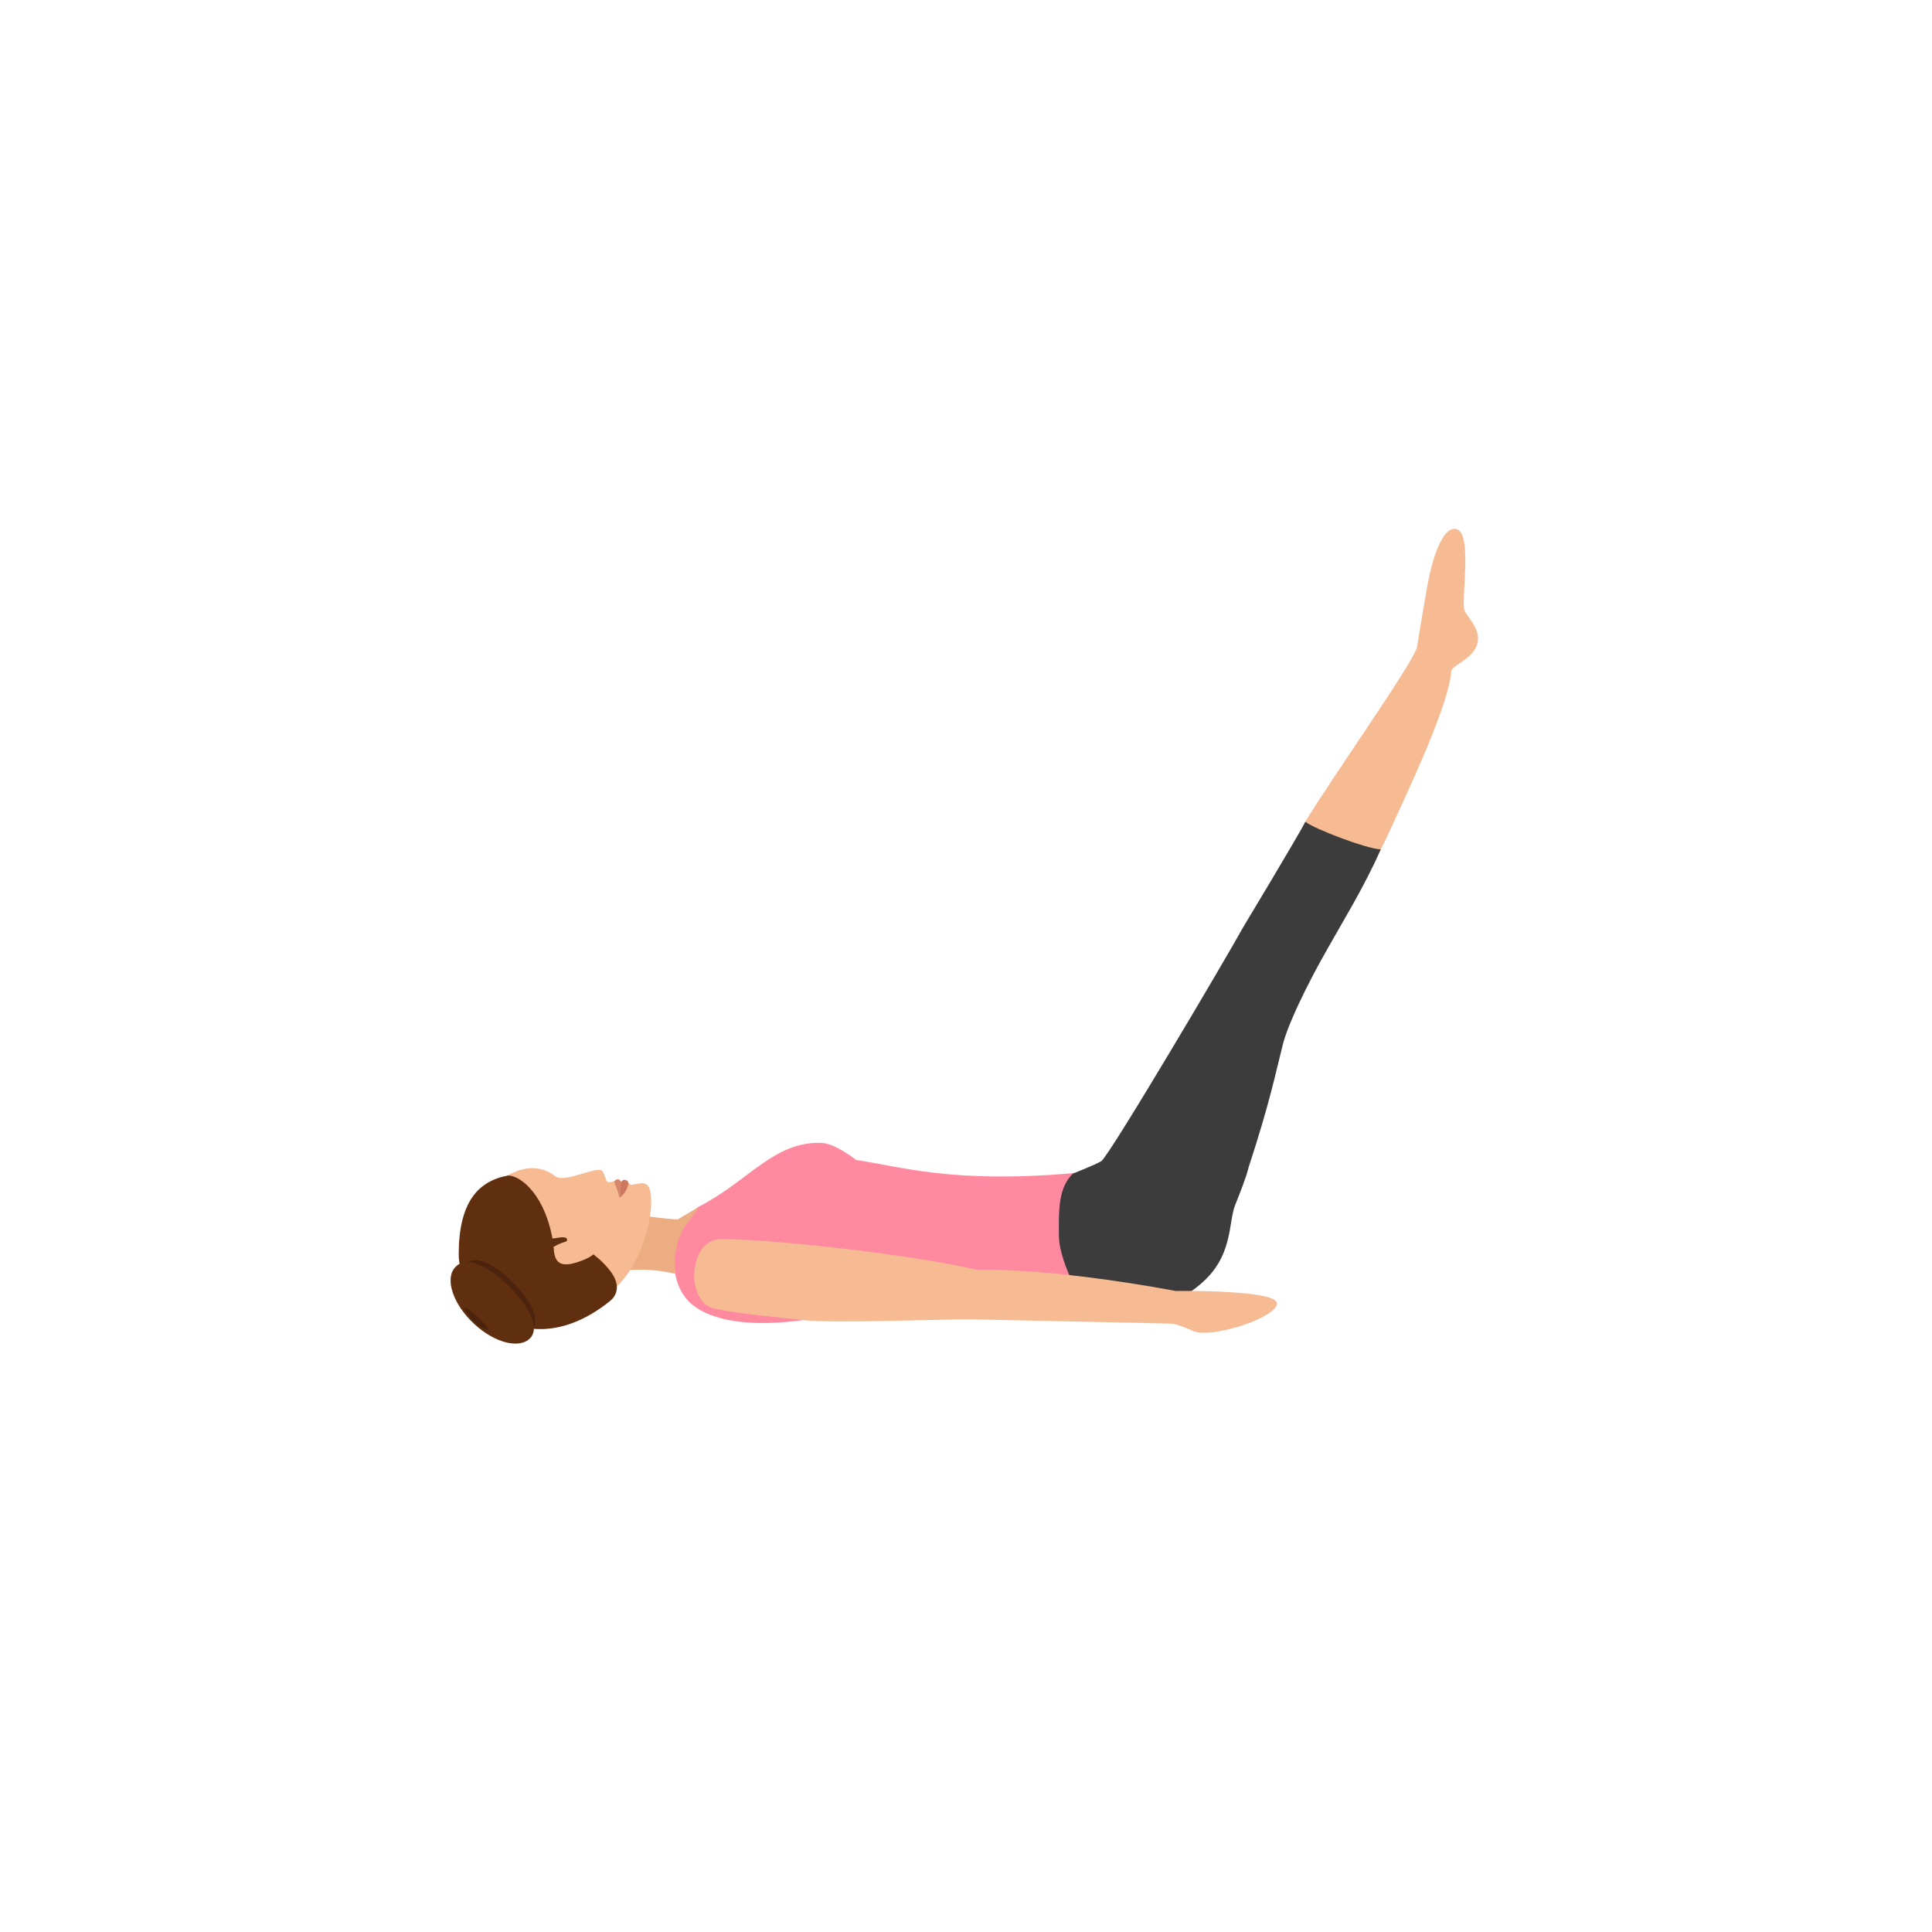
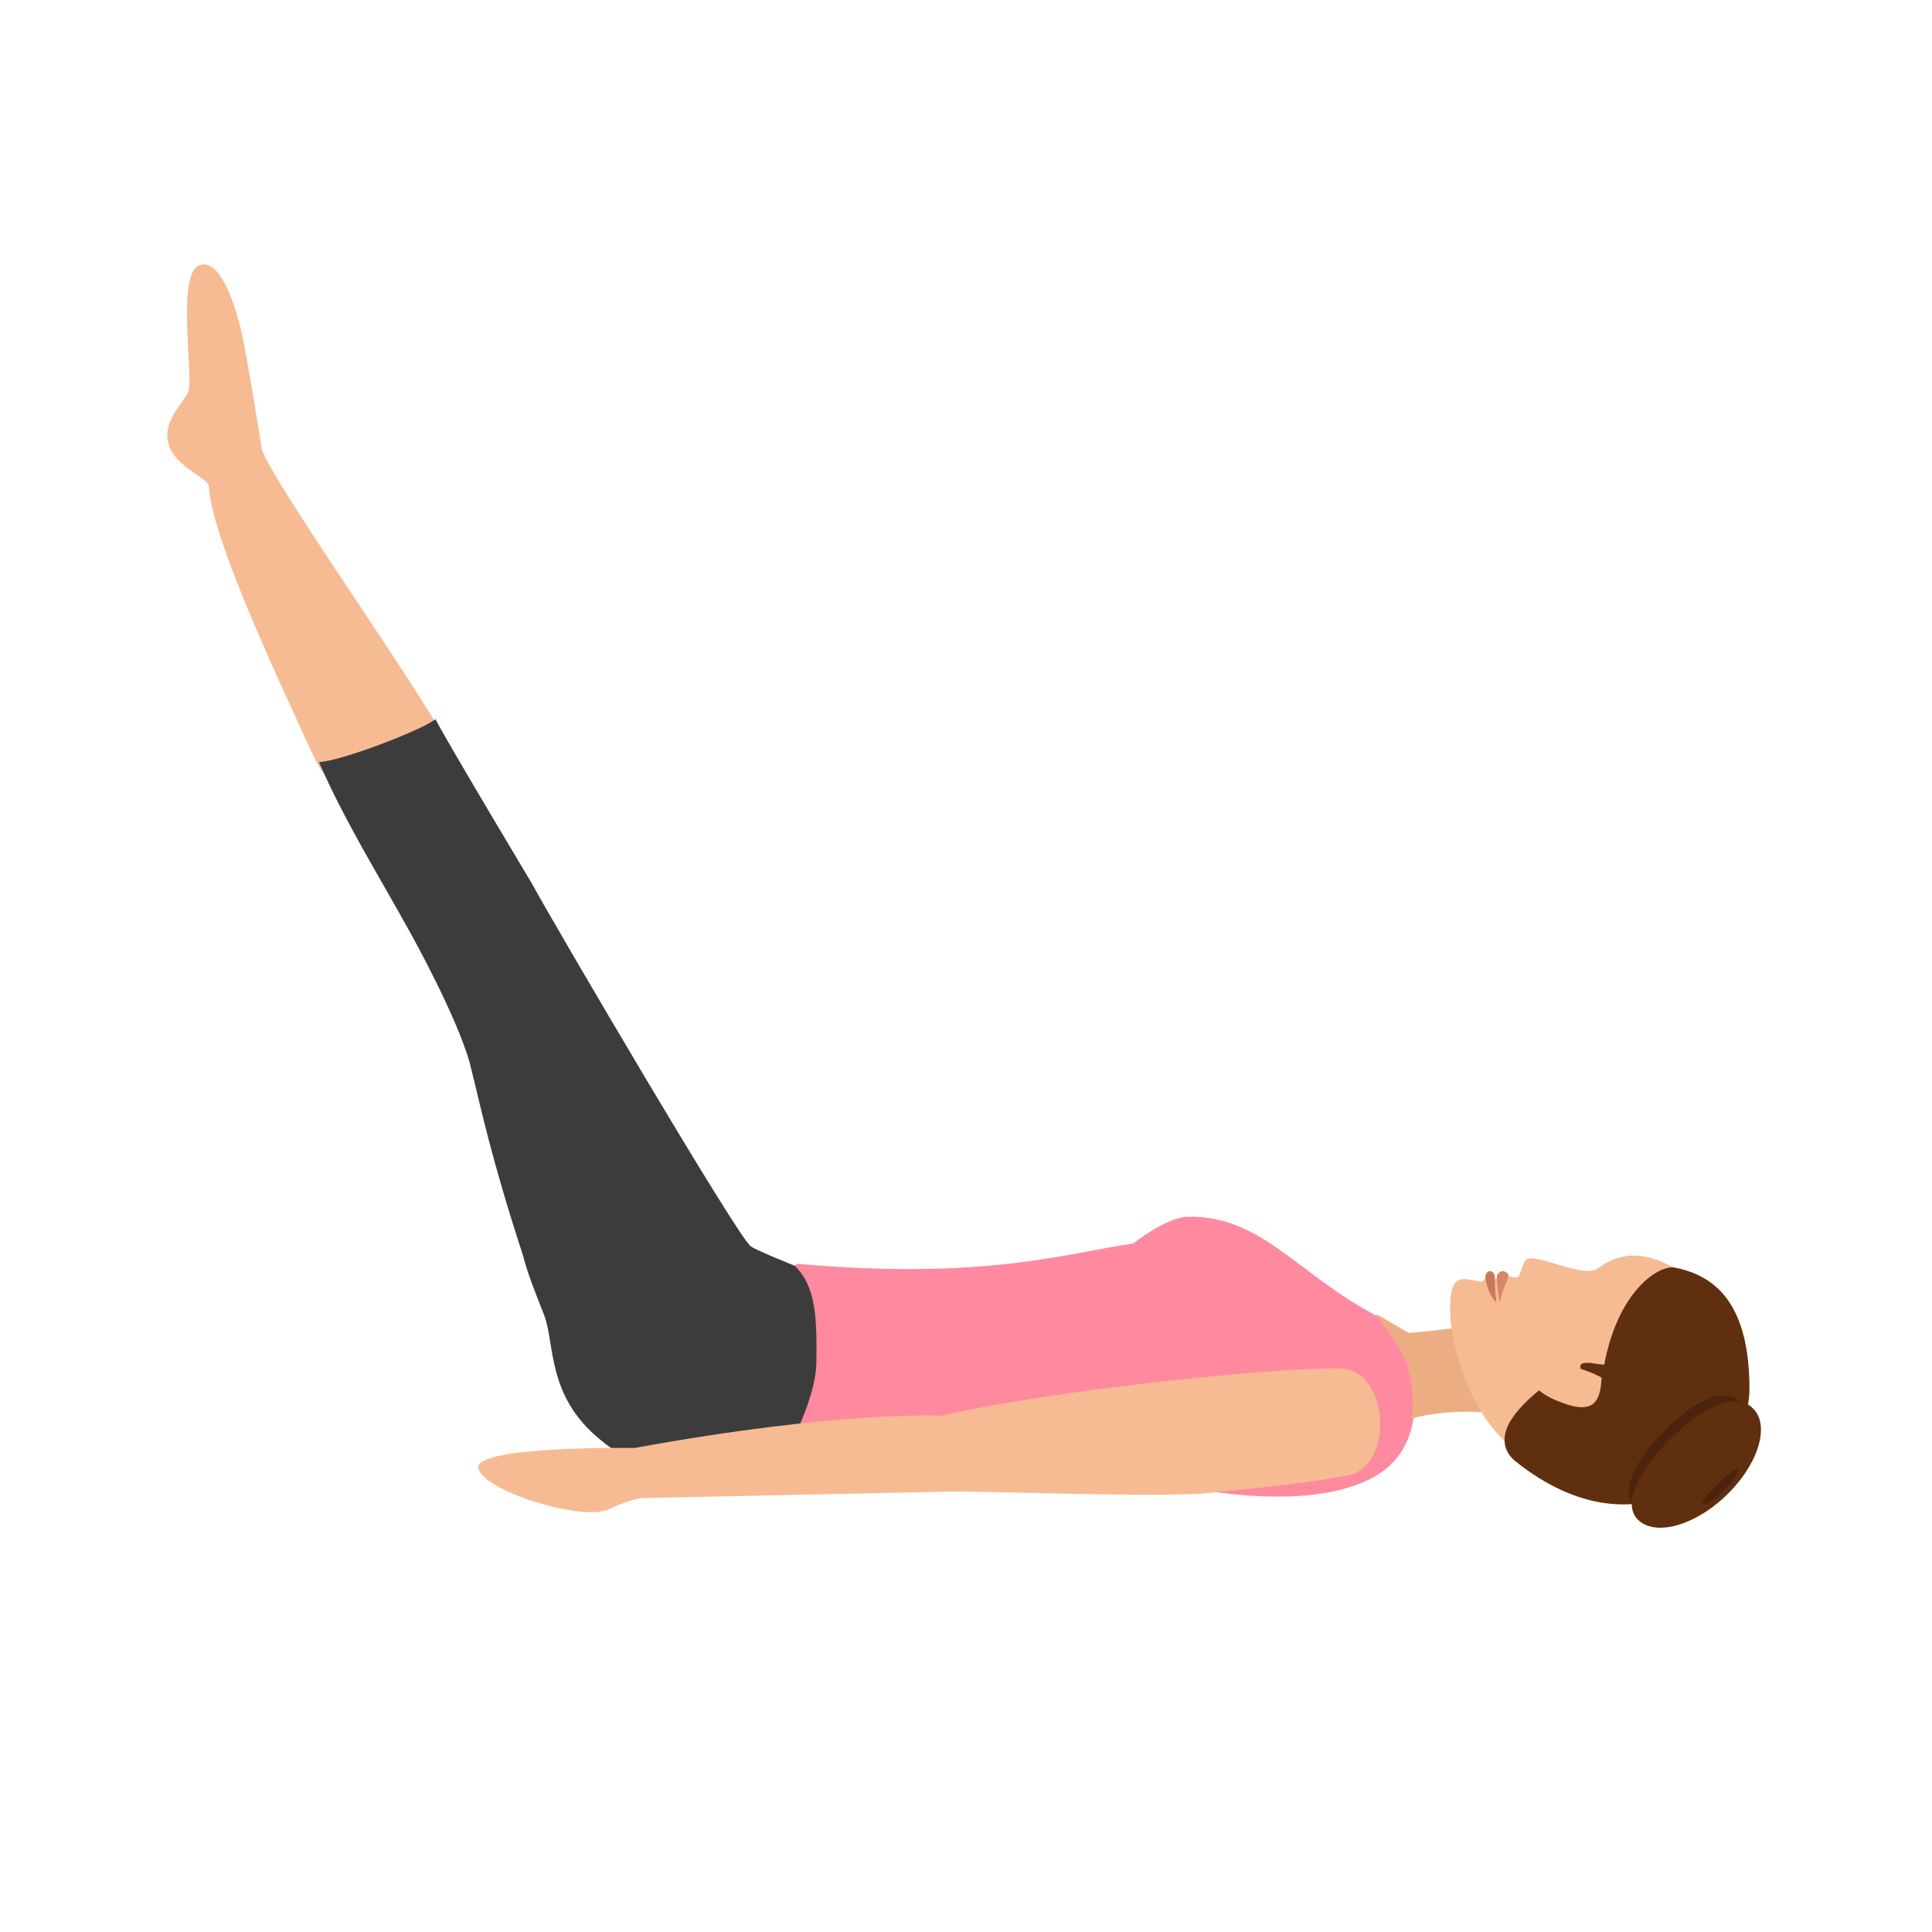
<svg xmlns="http://www.w3.org/2000/svg" width="497" height="497" viewBox="0 0 497 497" fill="none">
-   <path d="M374.9 136.2C378.7 137.7 375.9 153.9 376.7 156.9C377.1 158.4 380.5 161.2 380.2 164.7C379.8 169.3 373.4 171.1 373.3 172.7C372.9 181 362 203.9 357.8 213.1C356.8 215.2 355.9 217.4 354.6 219.5C353 222.2 334.4 213.7 335.7 211.5C343.2 199.2 362.8 171.6 364.5 166.6C364.5 166.6 367 150.8 367.9 147.2C368.4 145 371 134.7 374.9 136.2Z" fill="#F6BB92" />
-   <path d="M211.3 294C199 293.6 192.7 303.8 179.6 310.5C178 311.3 173.5 318.9 173.4 322.9C173.3 327.3 174 331.8 177.6 335.2C180.4 337.8 189.1 343 212.1 338.7C222.8 337.4 271.4 337.8 282 338.3C282 338.3 273.4 324.6 275.4 316.6C277.4 308.6 277.8 301.7 276 301.8C244.9 304.5 231.8 300.1 220.2 298.4C220.3 298.4 214.8 294.1 211.3 294Z" fill="#FF8AA0" />
-   <path d="M174.3 313.7C174.3 313.7 170 313.5 162.7 312.3L156.5 327.8C164.5 325.2 173.7 327.7 173.7 327.7C172.7 316.7 178.2 313.9 179.6 310.6L174.3 313.7Z" fill="#ECAD83" />
-   <path d="M142.9 302.6C137.8 298.7 132.6 301.1 129.7 302.9C120.6 308.3 119.7 314.3 119.7 322C119.7 332.2 146.5 336 151 335.1C162.7 332.8 167.3 316.6 167.5 310C167.7 302.7 165.2 304.5 162.3 304.8C162.2 304.8 161.8 304.4 161.8 304.4C160.8 304.4 159.4 304.5 158.1 303.8C158.1 303.8 157.2 304.1 156.7 304.1C156.4 304.1 156.2 304.1 156 303.7C155.6 302.6 155.3 301.6 154.9 301.2C153.4 299.9 145.3 304.4 142.9 302.6Z" fill="#F6BB92" />
-   <path d="M159.3 308.1C159.3 308.1 159.7 307.4 159.8 304.1C159.6 303.7 159.2 303 158.3 303.6C157.5 304 159 305.7 159.3 308.1Z" fill="#D6876B" />
-   <path d="M159.3 308.1C159.3 308.1 161 307.4 161.7 304.4C161.6 304 161.3 303.6 161.1 303.6C160.1 303.2 159.7 304.2 159.7 304.2C159.7 307.4 159.3 308.1 159.3 308.1Z" fill="#CC785E" />
-   <path d="M118 322.7C118 335.1 135.9 351.6 156.9 334.7C158.3 333.6 160 331 157.1 327.1C155.1 324.4 152.4 322.5 152.4 322.5C151.6 322 150.7 321.4 149.7 320.8C148.6 320.1 142.5 320.9 142.3 319.7C140.4 307.5 134 302.4 130.7 302.4C122.9 303.8 118 309.4 118 322.7Z" fill="#602F0F" />
-   <path d="M148.8 324.6C154.3 322.8 154.6 320.5 154.3 317.2L145.8 319L142.4 320.7C142.6 324 143.3 326.5 148.8 324.6Z" fill="#F6BB92" />
-   <path d="M136.9 342.1C134.4 345 128.4 343.6 123.5 339.1C118.6 334.6 116.6 328.5 119.1 325.6C121.6 322.7 126.1 324.4 131 329C135.9 333.5 139.3 339.2 136.9 342.1Z" fill="#4C230C" />
-   <path d="M143.6 318.4C142.6 318.6 141.7 318.6 141 318.6C139.9 318.6 139.3 318.4 139.3 318.4L140.6 322C141.1 322 141.7 322 142.2 322C142.2 322 142.1 321.6 141.9 320.9V321C142.7 320.5 143.9 319.9 145.8 319.3C145.7 319.3 146.7 317.9 143.6 318.4Z" fill="#602F0F" />
-   <path d="M136.5 344.1C133.9 347.1 127.4 345.6 122 340.6C116.6 335.6 114.4 329.1 117 326.1C119.6 323.1 124.5 325 129.9 329.9C135.3 334.9 139.1 341.1 136.5 344.1Z" fill="#602F0F" />
-   <path d="M125.5 342.1C125.2 342.4 123.6 341.5 122 340C120.4 338.5 119.3 337 119.6 336.6C119.9 336.3 121.1 337.1 122.8 338.7C124.5 340.3 125.8 341.7 125.5 342.1Z" fill="#4C230C" />
-   <path d="M339.8 247.1C345.4 237 350.8 228.5 355.2 218.5C351.7 218.4 338.2 213.3 335.8 211.4C334.2 214.6 319.7 238.7 319.7 238.7C316 245.5 285.3 297.5 283.3 298.7C282.1 299.5 276 301.9 276 301.9C272.4 305.4 272.3 310.7 272.4 318C272.5 325.3 279.8 338.3 282 338.2C295.8 337.6 302.8 335.4 308.5 330.6C317.3 323.4 315.9 314.8 317.7 310.1C319.2 306.3 320.5 303.1 321.2 300.3C326.7 283.5 328.1 276.2 330.1 268.3C332.3 260.5 339.8 247.1 339.8 247.1Z" fill="#3D3C3C" />
-   <path d="M328.5 335.4C328.9 331.7 302.5 332.1 302.5 332.1C268.3 325.8 251.5 326.7 251.5 326.7C231.2 322 192.9 318.4 185 318.8C177.1 319.2 176.2 335.2 184 336.7C191.8 338.2 198.9 338.7 206.7 339.6C214.5 340.5 242.9 339.3 249.9 339.4C250.9 339.4 301.5 340.5 301.5 340.5C301.5 340.5 303.5 340.8 306.7 342.3C310.9 344.6 328.1 339.2 328.5 335.4Z" fill="#F6BB92" />
+   <path d="M51.271 68.234C45.389 70.574 49.723 95.846 48.485 100.526C47.866 102.866 42.604 107.234 43.068 112.695C43.687 119.871 53.592 122.679 53.747 125.175C54.366 138.123 71.235 173.848 77.735 188.2C79.283 191.476 80.676 194.908 82.688 198.184C85.164 202.396 113.95 189.136 111.938 185.704C100.331 166.516 69.997 123.459 67.366 115.659C67.366 115.659 63.497 91.01 62.104 85.394C61.33 81.962 57.306 65.894 51.271 68.234Z" fill="#F6BB92" />
+   <path d="M305.4 313.02C324.426 312.398 334.171 328.241 354.435 338.648C356.91 339.89 363.871 351.695 364.025 357.908C364.18 364.742 363.097 371.731 357.529 377.012C353.197 381.051 339.74 389.128 304.163 382.449C287.612 380.43 212.436 381.051 196.039 381.827C196.039 381.827 209.342 360.548 206.248 348.123C203.155 335.697 202.536 324.979 205.32 325.135C253.427 329.328 273.69 322.494 291.633 319.854C291.479 319.854 299.986 313.175 305.4 313.02Z" fill="#FF8AA0" />
+   <path d="M362.299 342.868C362.299 342.868 369 342.554 380.377 340.671L390.039 365.002C377.572 360.921 363.234 364.845 363.234 364.845C364.792 347.578 356.221 343.182 354.039 338.002L362.299 342.868Z" fill="#ECAD83" />
+   <path d="M411.131 326.264C419.025 320.2 427.073 323.932 431.562 326.731C445.646 335.128 447.039 344.458 447.039 356.432C447.039 372.294 405.559 378.203 398.594 376.803C380.486 373.227 373.366 348.035 373.056 337.772C372.747 326.42 376.616 329.219 381.105 329.685C381.26 329.685 381.879 329.063 381.879 329.063C383.426 329.063 385.593 329.219 387.605 328.13C387.605 328.13 388.998 328.597 389.772 328.597C390.237 328.597 390.546 328.597 390.856 327.975C391.475 326.264 391.939 324.709 392.558 324.087C394.88 322.066 407.417 329.063 411.131 326.264Z" fill="#F6BB92" />
+   <path d="M385.905 335.002C385.905 335.002 385.212 333.819 385.039 328.241C385.385 327.565 386.078 326.382 387.637 327.396C389.022 328.072 386.425 330.946 385.905 335.002Z" fill="#D6876B" />
+   <path d="M385.039 335.002C385.039 335.002 382.914 333.783 382.039 328.559C382.164 327.863 382.539 327.166 382.789 327.166C384.039 326.47 384.539 328.211 384.539 328.211C384.539 333.783 385.039 335.002 385.039 335.002Z" fill="#CC785E" />
+   <path d="M450.039 357.346C450.039 376.493 422.322 401.969 389.804 375.875C387.636 374.176 385.004 370.162 389.494 364.14C392.591 359.971 396.772 357.037 396.772 357.037C398.011 356.265 399.404 355.339 400.953 354.413C402.656 353.332 412.102 354.567 412.412 352.714C415.354 333.877 425.264 326.002 430.374 326.002C442.452 328.164 450.039 336.81 450.039 357.346Z" fill="#602F0F" />
+   <path d="M401.888 360.86C393.165 357.732 392.689 353.736 393.165 348.002L406.646 351.129L412.039 354.083C411.722 359.817 410.612 364.161 401.888 360.86Z" fill="#F6BB92" />
+   <path d="M420.281 387.584C424.222 392.208 433.679 389.976 441.403 382.802C449.127 375.628 452.279 365.904 448.339 361.281C444.398 356.658 437.305 359.368 429.581 366.701C421.858 373.875 416.498 382.961 420.281 387.584Z" fill="#4C230C" />
+   <path d="M410.044 350.747C411.596 351.058 412.992 351.058 414.078 351.058C415.784 351.058 416.715 350.747 416.715 350.747L414.698 356.332C413.923 356.332 412.992 356.332 412.216 356.332C412.216 356.332 412.371 355.711 412.682 354.626V354.781C411.441 354.005 409.579 353.074 406.632 352.144C406.787 352.144 405.236 349.972 410.044 350.747Z" fill="#602F0F" />
+   <path d="M421.059 390.613C425.092 395.267 435.176 392.94 443.552 385.184C451.929 377.428 455.342 367.345 451.309 362.691C447.275 358.037 439.674 360.985 431.297 368.586C422.921 376.342 417.026 385.96 421.059 390.613Z" fill="#602F0F" />
+   <path d="M438.104 386.91C438.555 387.39 440.958 385.949 443.36 383.547C445.763 381.144 447.415 378.742 446.965 378.101C446.514 377.621 444.712 378.902 442.159 381.465C439.606 384.027 437.653 386.269 438.104 386.91Z" fill="#4C230C" />
+   <path d="M105.84 240.466C97.185 224.775 88.839 211.569 82.039 196.033C87.448 195.877 108.312 187.954 112.022 185.002C114.494 189.974 136.904 227.416 136.904 227.416C142.622 237.98 190.069 318.769 193.16 320.633C195.014 321.876 204.442 325.605 204.442 325.605C210.006 331.042 210.16 339.276 210.006 350.618C209.851 361.959 198.569 382.156 195.169 382.001C173.841 381.069 163.023 377.651 154.213 370.194C140.613 359.007 142.777 345.646 139.995 338.344C137.677 332.441 135.668 327.469 134.586 323.119C126.085 297.018 123.922 285.677 120.831 273.403C117.431 261.285 105.84 240.466 105.84 240.466Z" fill="#3D3C3C" />
+   <path d="M123.046 377.553C122.427 371.869 163.283 372.483 163.283 372.483C216.209 362.804 242.208 364.186 242.208 364.186C273.624 356.965 332.895 351.434 345.121 352.049C357.346 352.663 358.739 377.246 346.668 379.551C334.597 381.855 323.61 382.624 311.539 384.006C299.468 385.389 255.517 383.545 244.684 383.699C243.137 383.699 164.83 385.389 164.83 385.389C164.83 385.389 161.735 385.85 156.783 388.155C150.283 391.689 123.665 383.392 123.046 377.553Z" fill="#F6BB92" />
</svg>
